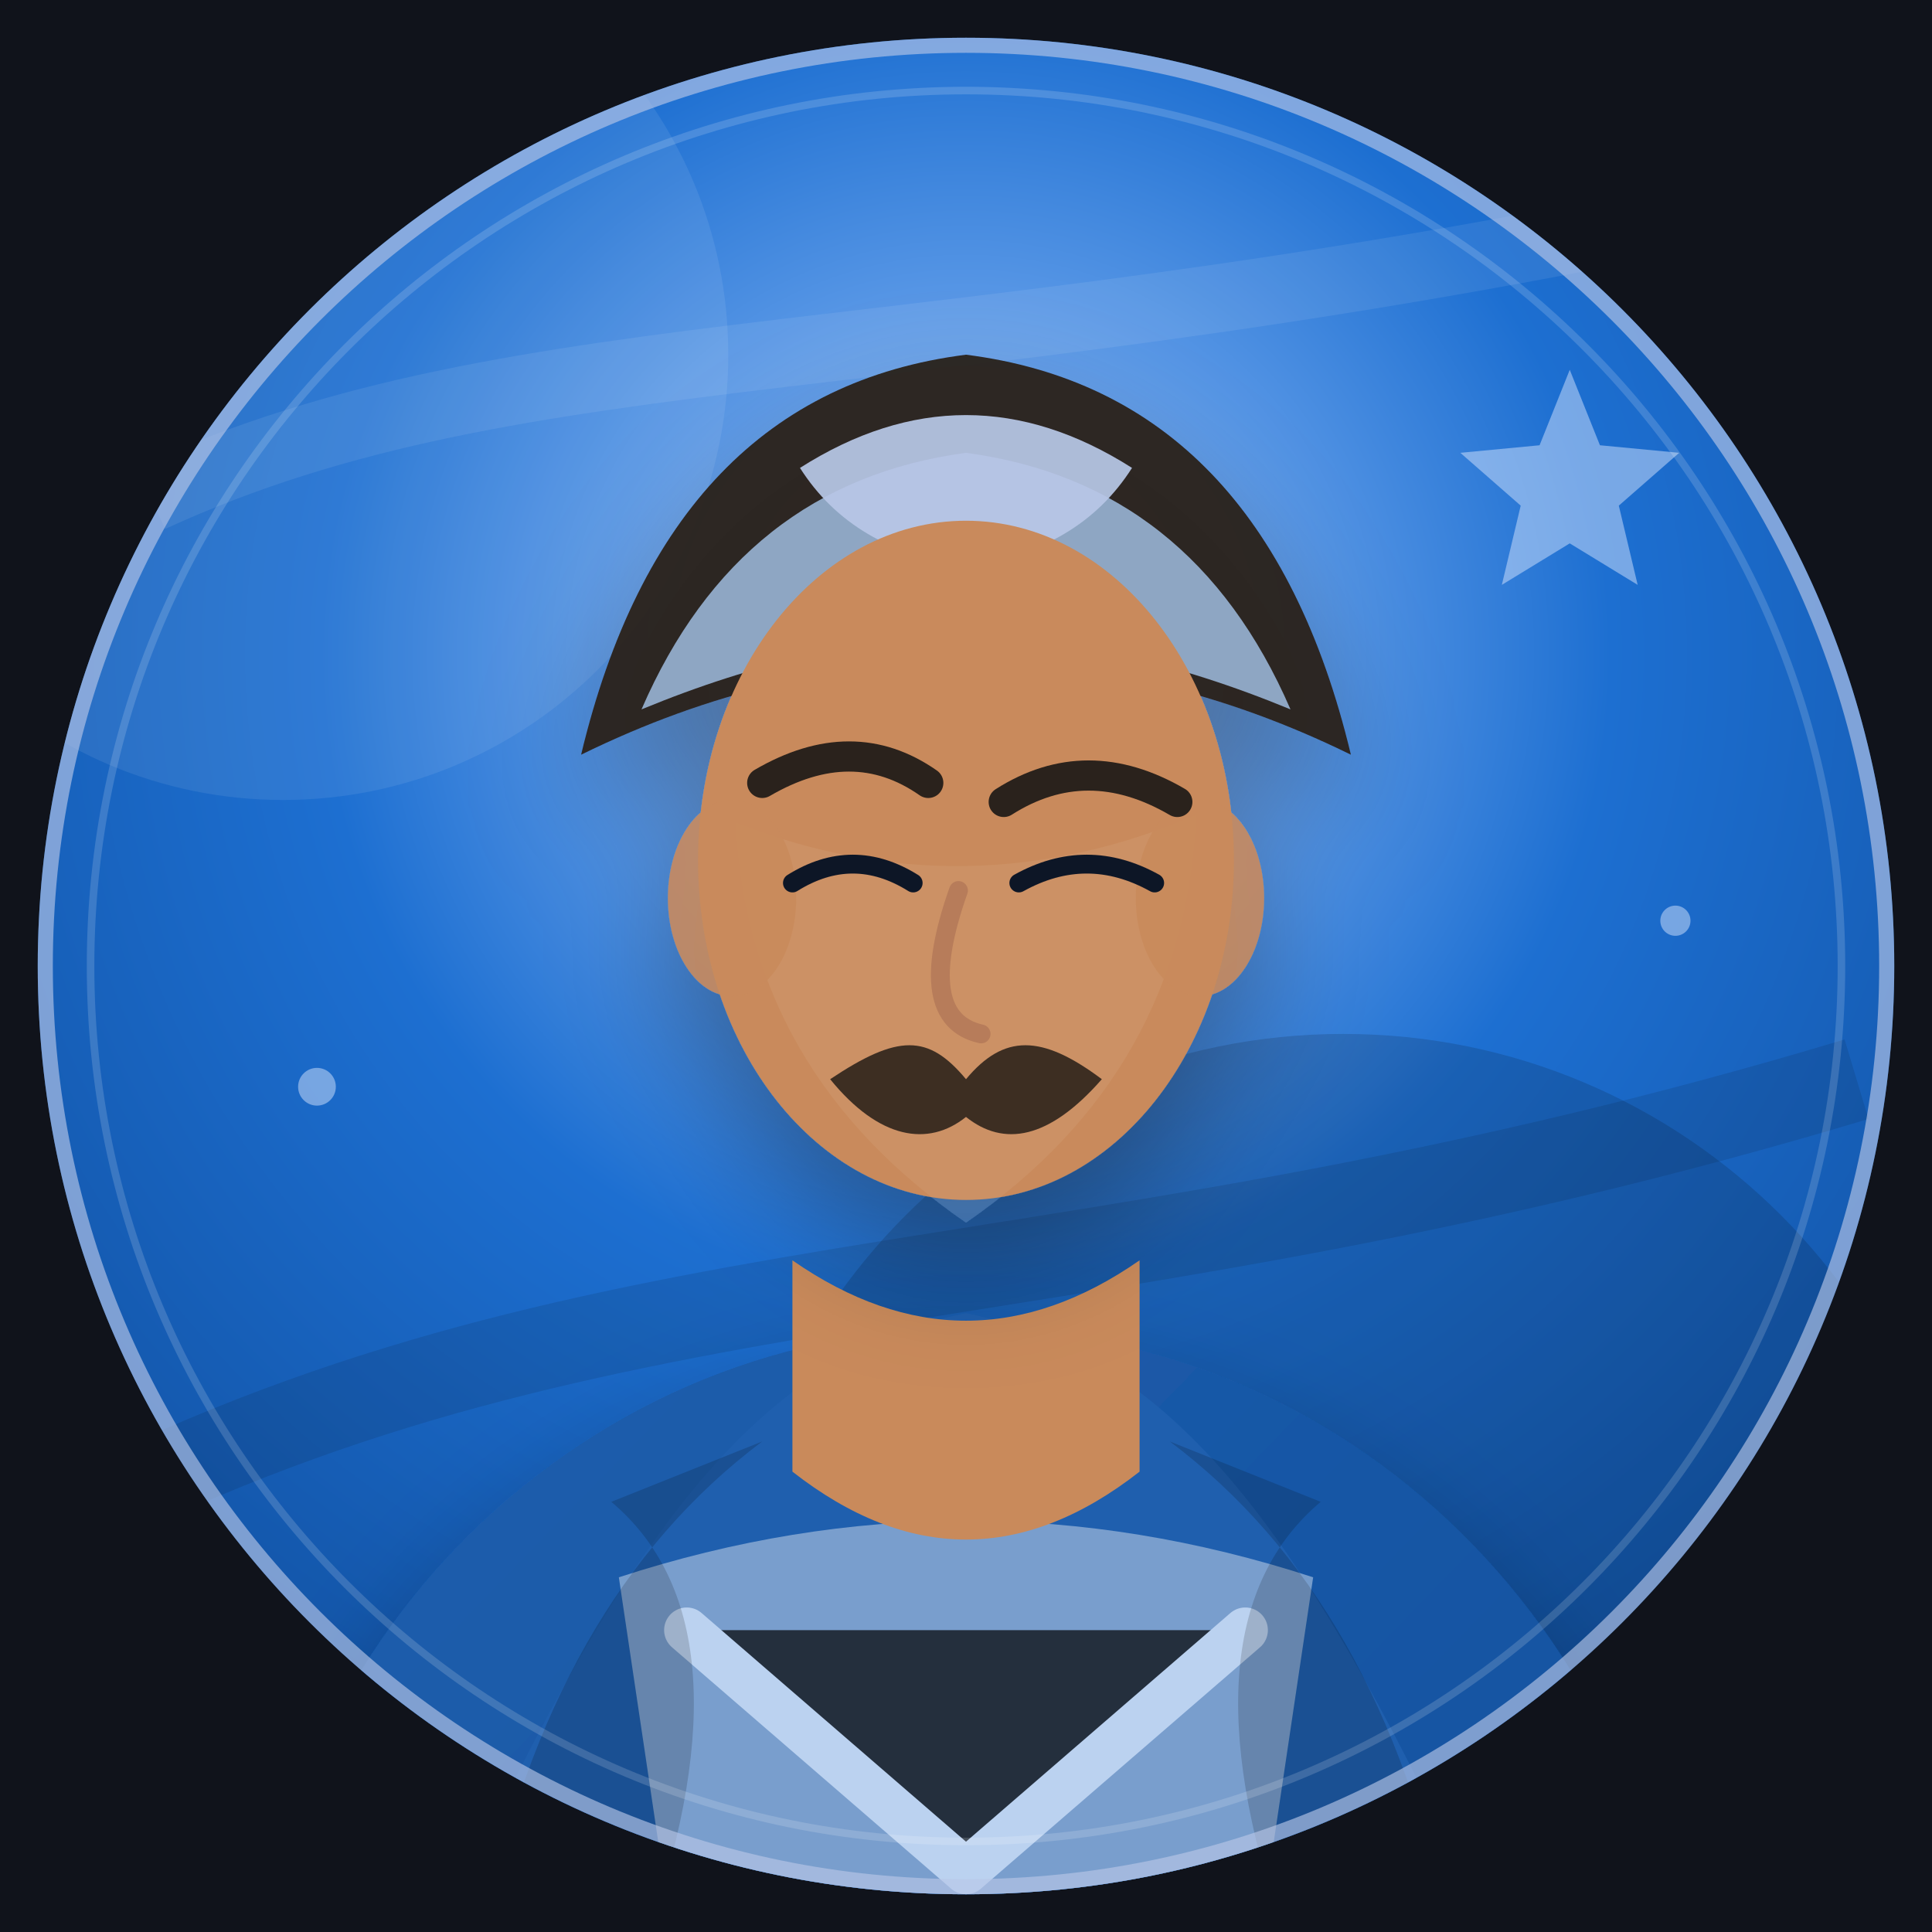
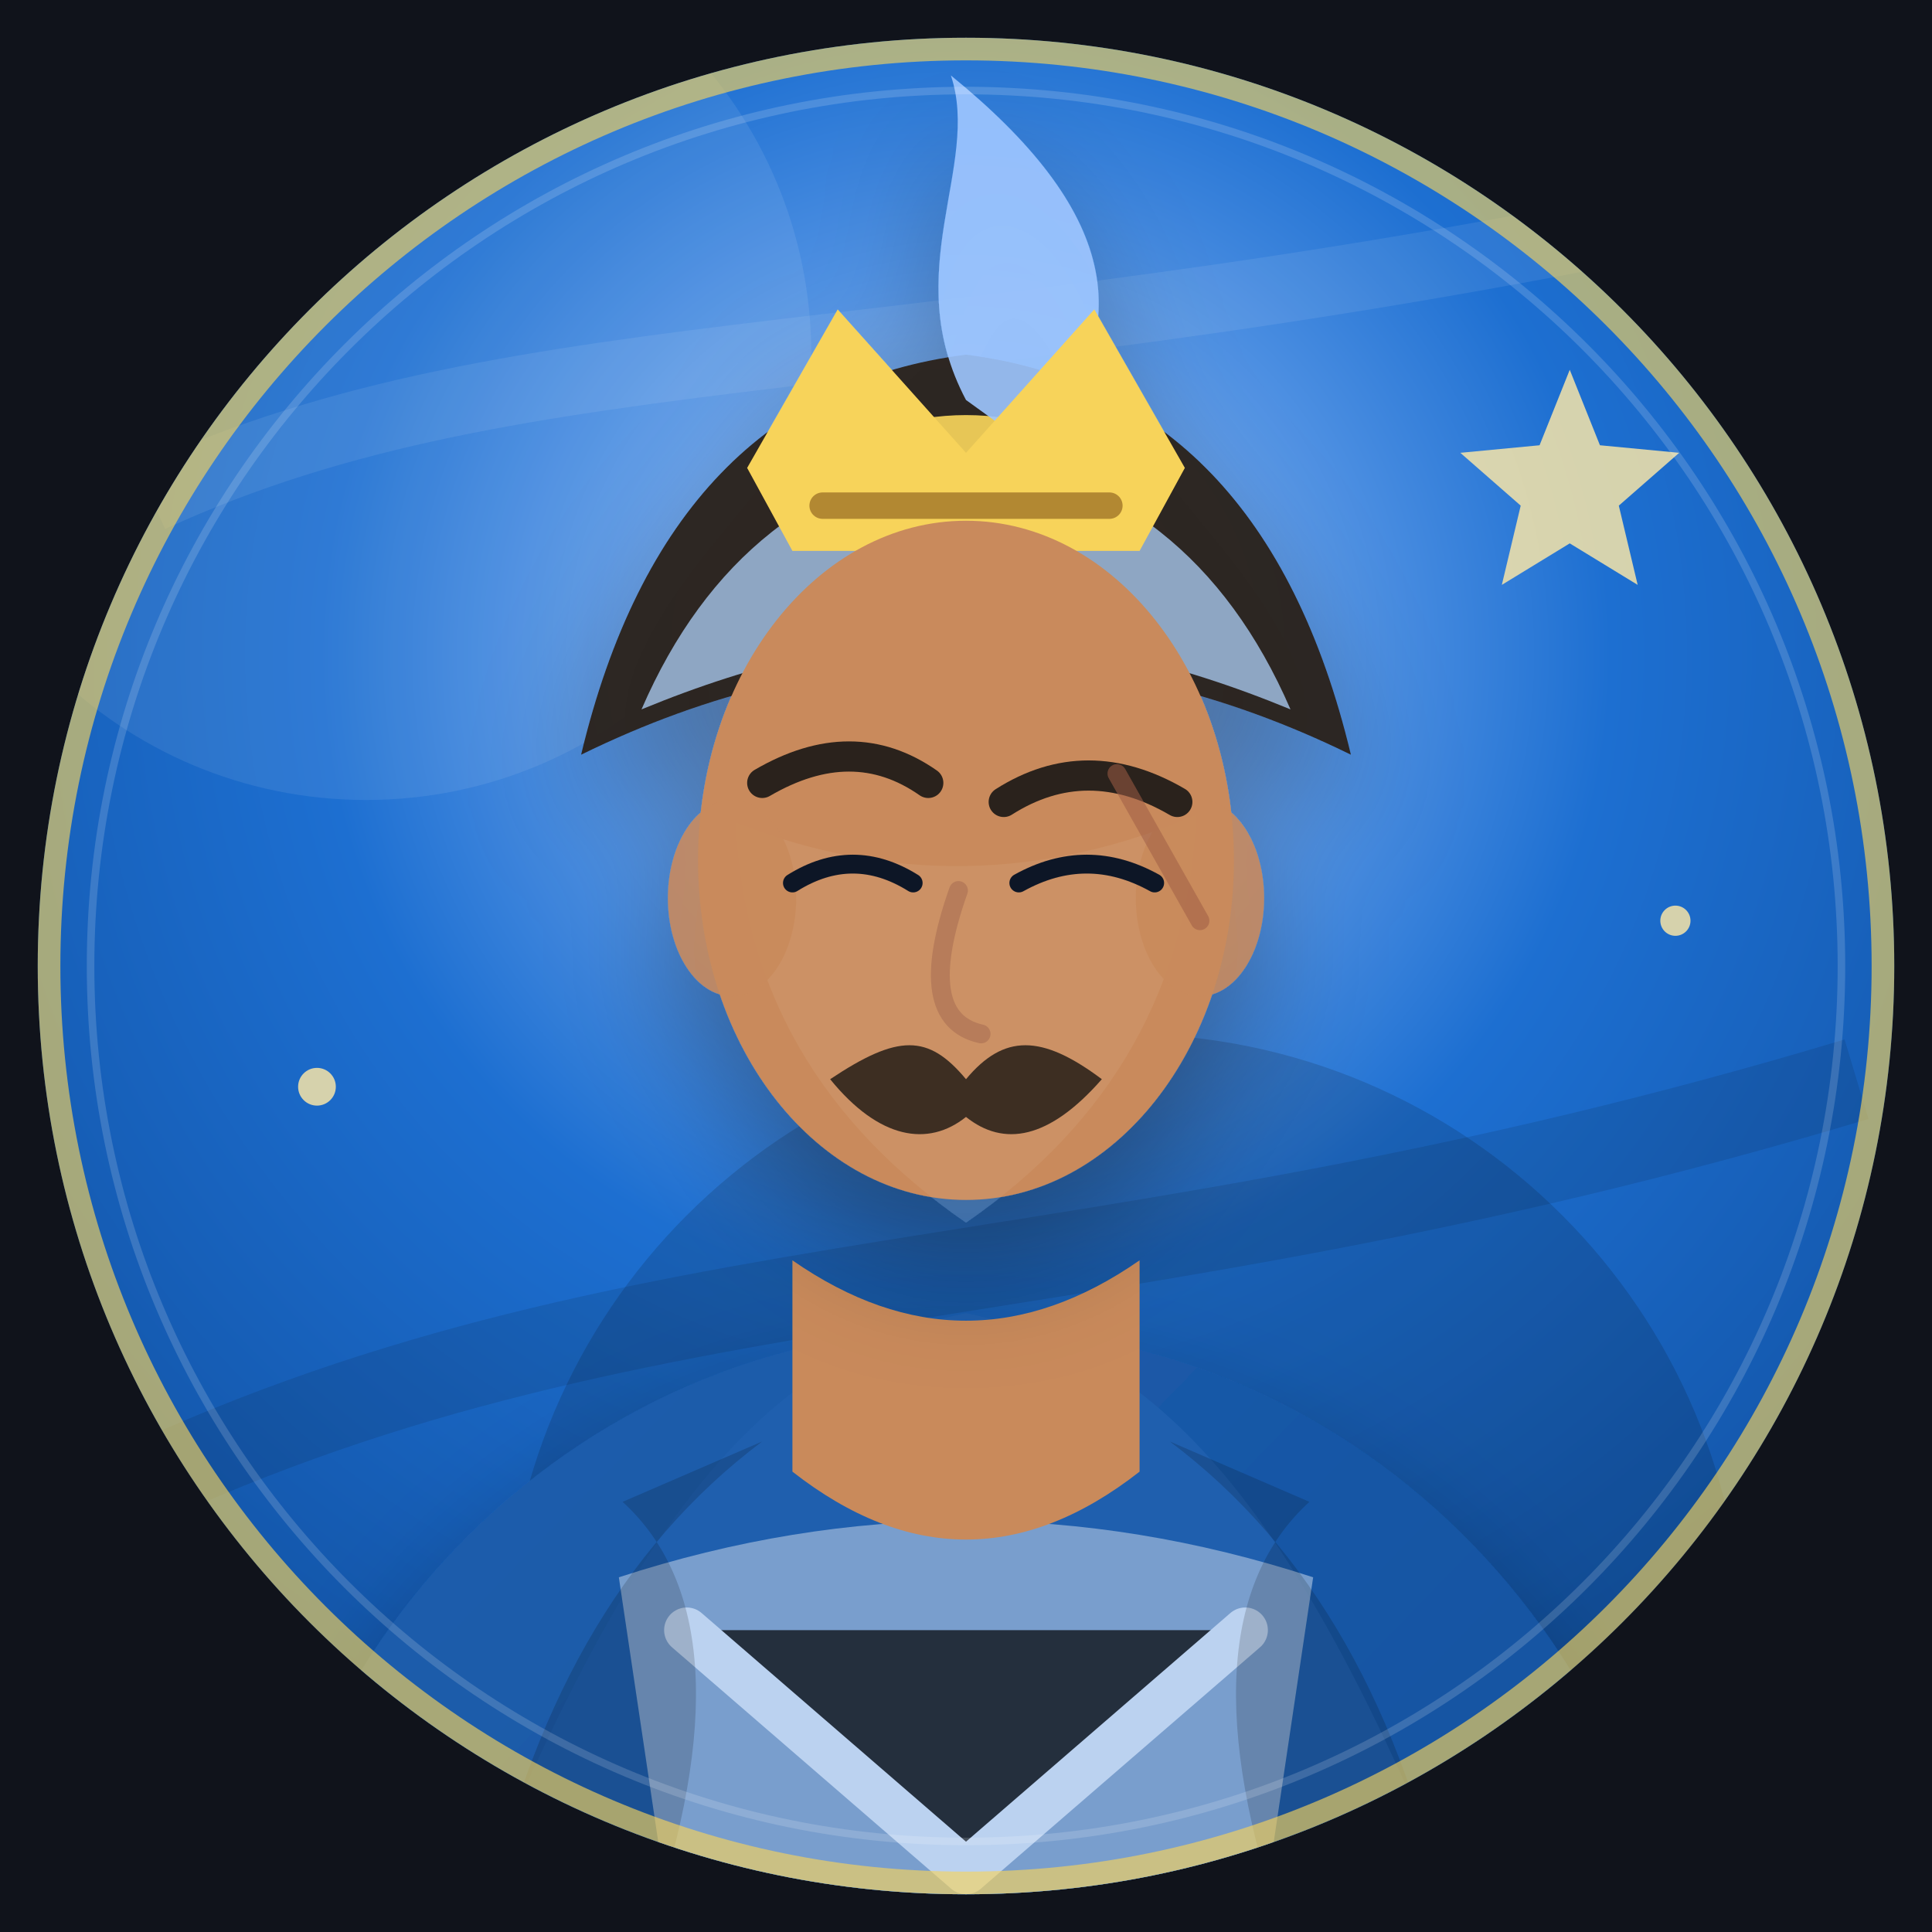
<svg xmlns="http://www.w3.org/2000/svg" viewBox="0 0 512 512" role="img" aria-label="荀攸 portrait">
  <defs>
    <radialGradient id="bg" cx="50%" cy="34%" r="72%">
      <stop offset="0%" stop-color="#9fc7ff" />
      <stop offset="46%" stop-color="#1d6fd1" />
      <stop offset="100%" stop-color="#0f4c9a" />
    </radialGradient>
    <linearGradient id="robe" x1="0%" y1="0%" x2="100%" y2="100%">
      <stop offset="0%" stop-color="#1f5fae" />
      <stop offset="100%" stop-color="#0f4c9a" />
    </linearGradient>
    <filter id="softShadow" x="-20%" y="-20%" width="140%" height="150%">
      <feDropShadow dx="0" dy="16" stdDeviation="16" flood-color="#000" flood-opacity="0.32" />
    </filter>
    <clipPath id="round">
      <circle cx="256" cy="256" r="246" />
    </clipPath>
  </defs>
  <rect width="512" height="512" fill="#10131b" />
  <g clip-path="url(#round)">
    <rect width="512" height="512" fill="url(#bg)" />
-     <circle cx="75" cy="94" r="118" fill="#fff" opacity="0.08" />
-     <circle cx="356" cy="438" r="164" fill="#000" opacity="0.14" />
+     <circle cx="97" cy="94" r="118" fill="#fff" opacity="0.08" />
+     <circle cx="298" cy="438" r="164" fill="#000" opacity="0.14" />
    <path d="M40 132 C140 86 244 102 472 52" stroke="#fff" stroke-width="18" opacity="0.08" fill="none" />
    <path d="M28 398 C168 330 286 348 492 286" stroke="#000" stroke-width="22" opacity="0.1" fill="none" />
-     <g opacity="0.48">
-       <path d="M416 98 l8 20 21 2 -16 14 5 21 -18 -11 -18 11 5 -21 -16 -14 21 -2Z" fill="#dce7ff" />
-       <circle cx="84" cy="288" r="5" fill="#dce7ff" />
-       <circle cx="444" cy="244" r="4" fill="#dce7ff" />
+     <g opacity="0.82">
+       <path d="M416 98 l8 20 21 2 -16 14 5 21 -18 -11 -18 11 5 -21 -16 -14 21 -2Z" fill="#ffe9a6" />
+       <circle cx="84" cy="288" r="5" fill="#ffe9a6" />
+       <circle cx="444" cy="244" r="4" fill="#ffe9a6" />
    </g>
    <ellipse cx="256" cy="548" rx="190" ry="196" fill="url(#robe)" filter="url(#softShadow)" />
-     <path d="M116 514 C164 410 198 360 256 348 C314 360 348 410 396 514Z" fill="#1f5fae" />
+     <path d="M122 514 C164 410 198 360 256 348 C314 360 348 410 390 514Z" fill="#1f5fae" />
    <path d="M164 418 Q256 388 348 418 L334 512 H178Z" fill="#9bb7d9" opacity="0.72" />
    <path d="M182 432 L256 496 L330 432" stroke="#d7e8ff" stroke-width="12" stroke-linecap="round" stroke-linejoin="round" opacity="0.7" />
-     <path d="M162 398 Q200 430 172 512 H128 Q146 424 202 382Z" fill="#000" opacity="0.16" />
-     <path d="M350 398 Q312 430 340 512 H384 Q366 424 310 382Z" fill="#000" opacity="0.16" />
+     <path d="M165 398 Q200 430 172 512 H128 Q146 424 202 382Z" fill="#000" opacity="0.16" />
+     <path d="M347 398 Q312 430 340 512 H384 Q366 424 310 382Z" fill="#000" opacity="0.16" />
    <path d="M210 334 Q256 366 302 334 V390 Q256 426 210 390Z" fill="#c98a5b" />
    <g filter="url(#softShadow)">
      <path d="M154 200 Q177 104 256 94 Q335 104 358 200 Q307 175 256 176 Q205 175 154 200Z" fill="#2a211b" opacity="0.96" />
      <path d="M170 188 Q196 128 256 120 Q316 128 342 188 Q296 169 256 169 Q216 169 170 188Z" fill="#9bb7d9" opacity="0.88" />
-       <path d="M212 124 Q256 96 300 124 Q286 146 256 150 Q226 146 212 124Z" fill="#b9c7e7" opacity="0.92" />
+       <path d="M212 124 Q256 96 300 124 Q286 146 256 150 Q226 146 212 124Z" fill="#f7d35a" opacity="0.92" />
+       <path d="M256 106 C238 72 260 44 252 20 C295 55 303 86 274 119Z" fill="#9fc7ff" opacity="0.9" />
+       <path d="M198 124 L222 82 L256 120 L290 82 L314 124 L302 146 L210 146Z" fill="#f7d35a" />
+       <path d="M218 134 H294" stroke="#7a4b12" stroke-width="7" stroke-linecap="round" opacity="0.55" />
      <ellipse cx="256" cy="228" rx="71" ry="90" fill="#c98a5b" />
      <path d="M195 218 Q256 242 317 216 Q314 284 256 324 Q198 284 195 218Z" fill="#fff" opacity="0.06" />
      <ellipse cx="194" cy="238" rx="17" ry="26" fill="#c98a5b" opacity="0.88" />
      <ellipse cx="318" cy="238" rx="17" ry="26" fill="#c98a5b" opacity="0.88" />
      <path d="M202 207.478 Q226 193.478 246 207.478" stroke="#2a211b" stroke-width="8" stroke-linecap="round" fill="none" />
      <path d="M266 212.522 Q288 198.522 312 212.522" stroke="#2a211b" stroke-width="8" stroke-linecap="round" fill="none" />
      <path d="M210 234 Q226 224 242 234" stroke="#111827" stroke-width="5" stroke-linecap="round" fill="none" />
      <path d="M270 234 Q288 224 306 234" stroke="#111827" stroke-width="5" stroke-linecap="round" fill="none" />
      <path d="M254 236 Q242 270 260 274" stroke="#a56b50" stroke-width="5" stroke-linecap="round" fill="none" opacity="0.55" />
+       <path d="M296 205 L318 244" stroke="#9f5d46" stroke-width="5" stroke-linecap="round" opacity="0.55" />
      <path d="M220 286 C238 274 246 274 256 286 C266 274 276 274 292 286 C278 302 266 304 256 296 C246 304 233 302 220 286Z" fill="#2a211b" opacity="0.88" />
    </g>
-     <circle cx="256" cy="256" r="246" fill="none" stroke="#b9c7e7" stroke-width="8" opacity="0.64" />
+     <circle cx="256" cy="256" r="246" fill="none" stroke="#f7d35a" stroke-width="12" opacity="0.64" />
    <circle cx="256" cy="256" r="232" fill="none" stroke="#fff" stroke-width="2" opacity="0.16" />
  </g>
</svg>
